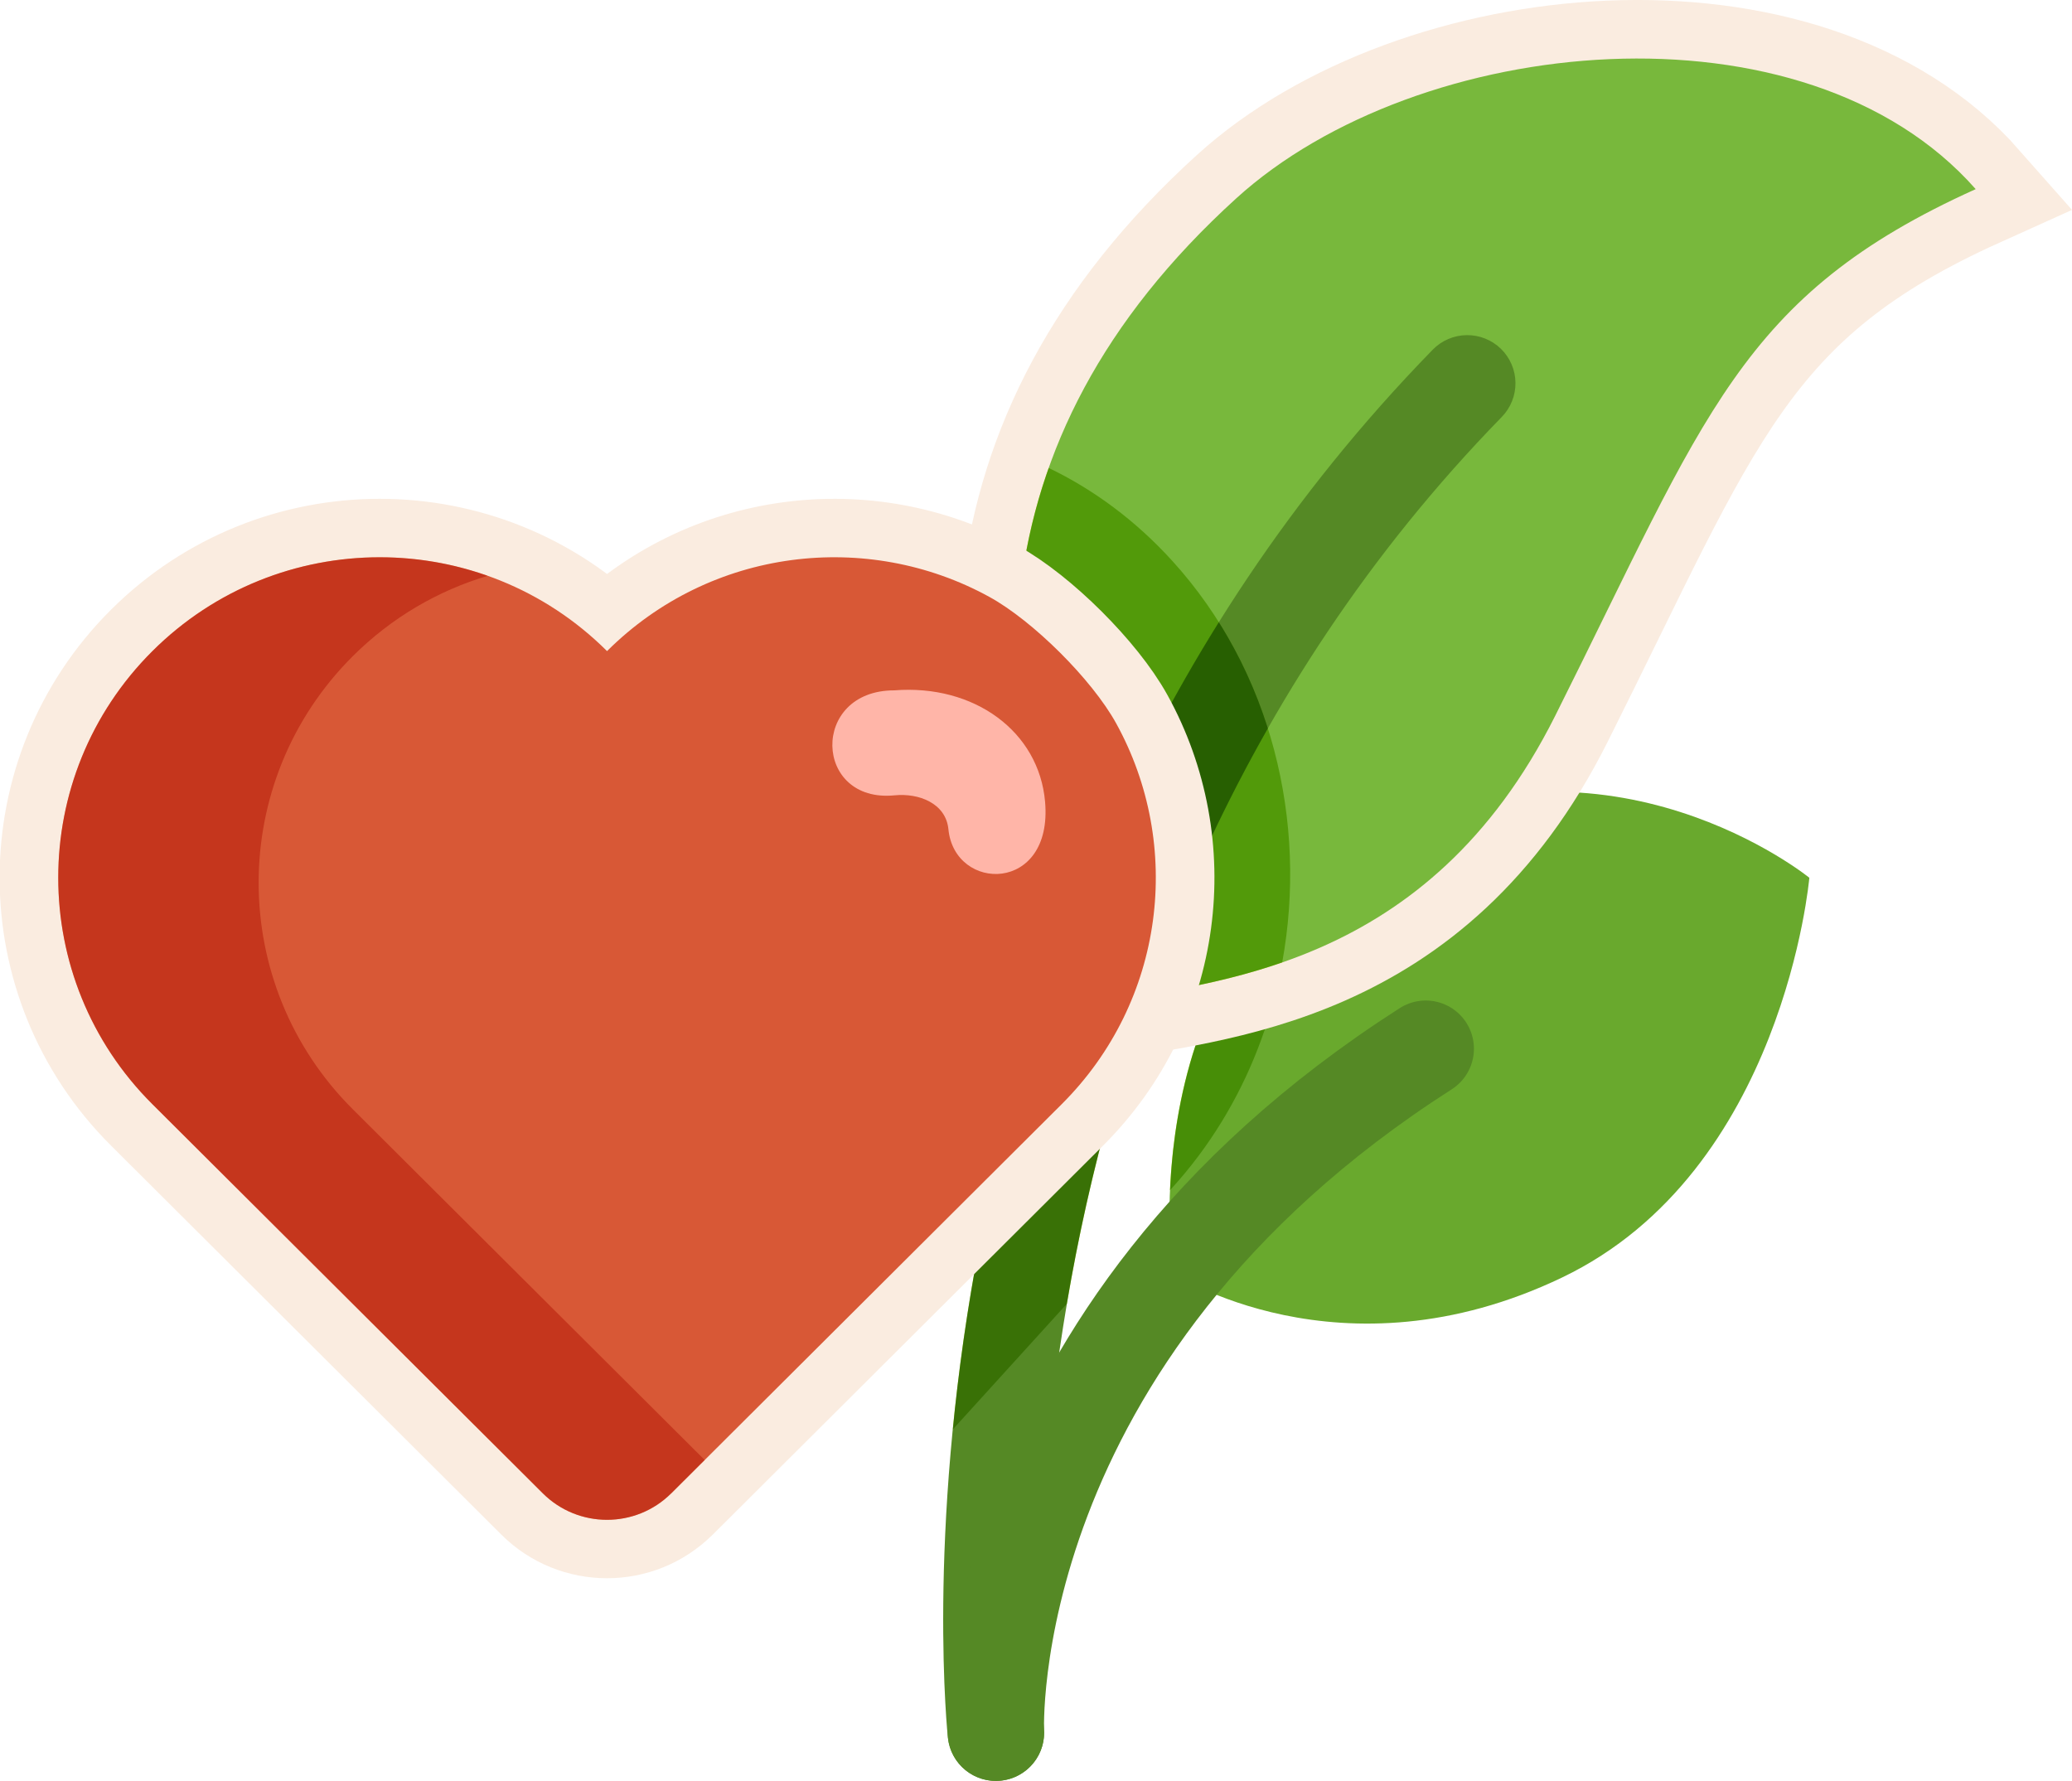
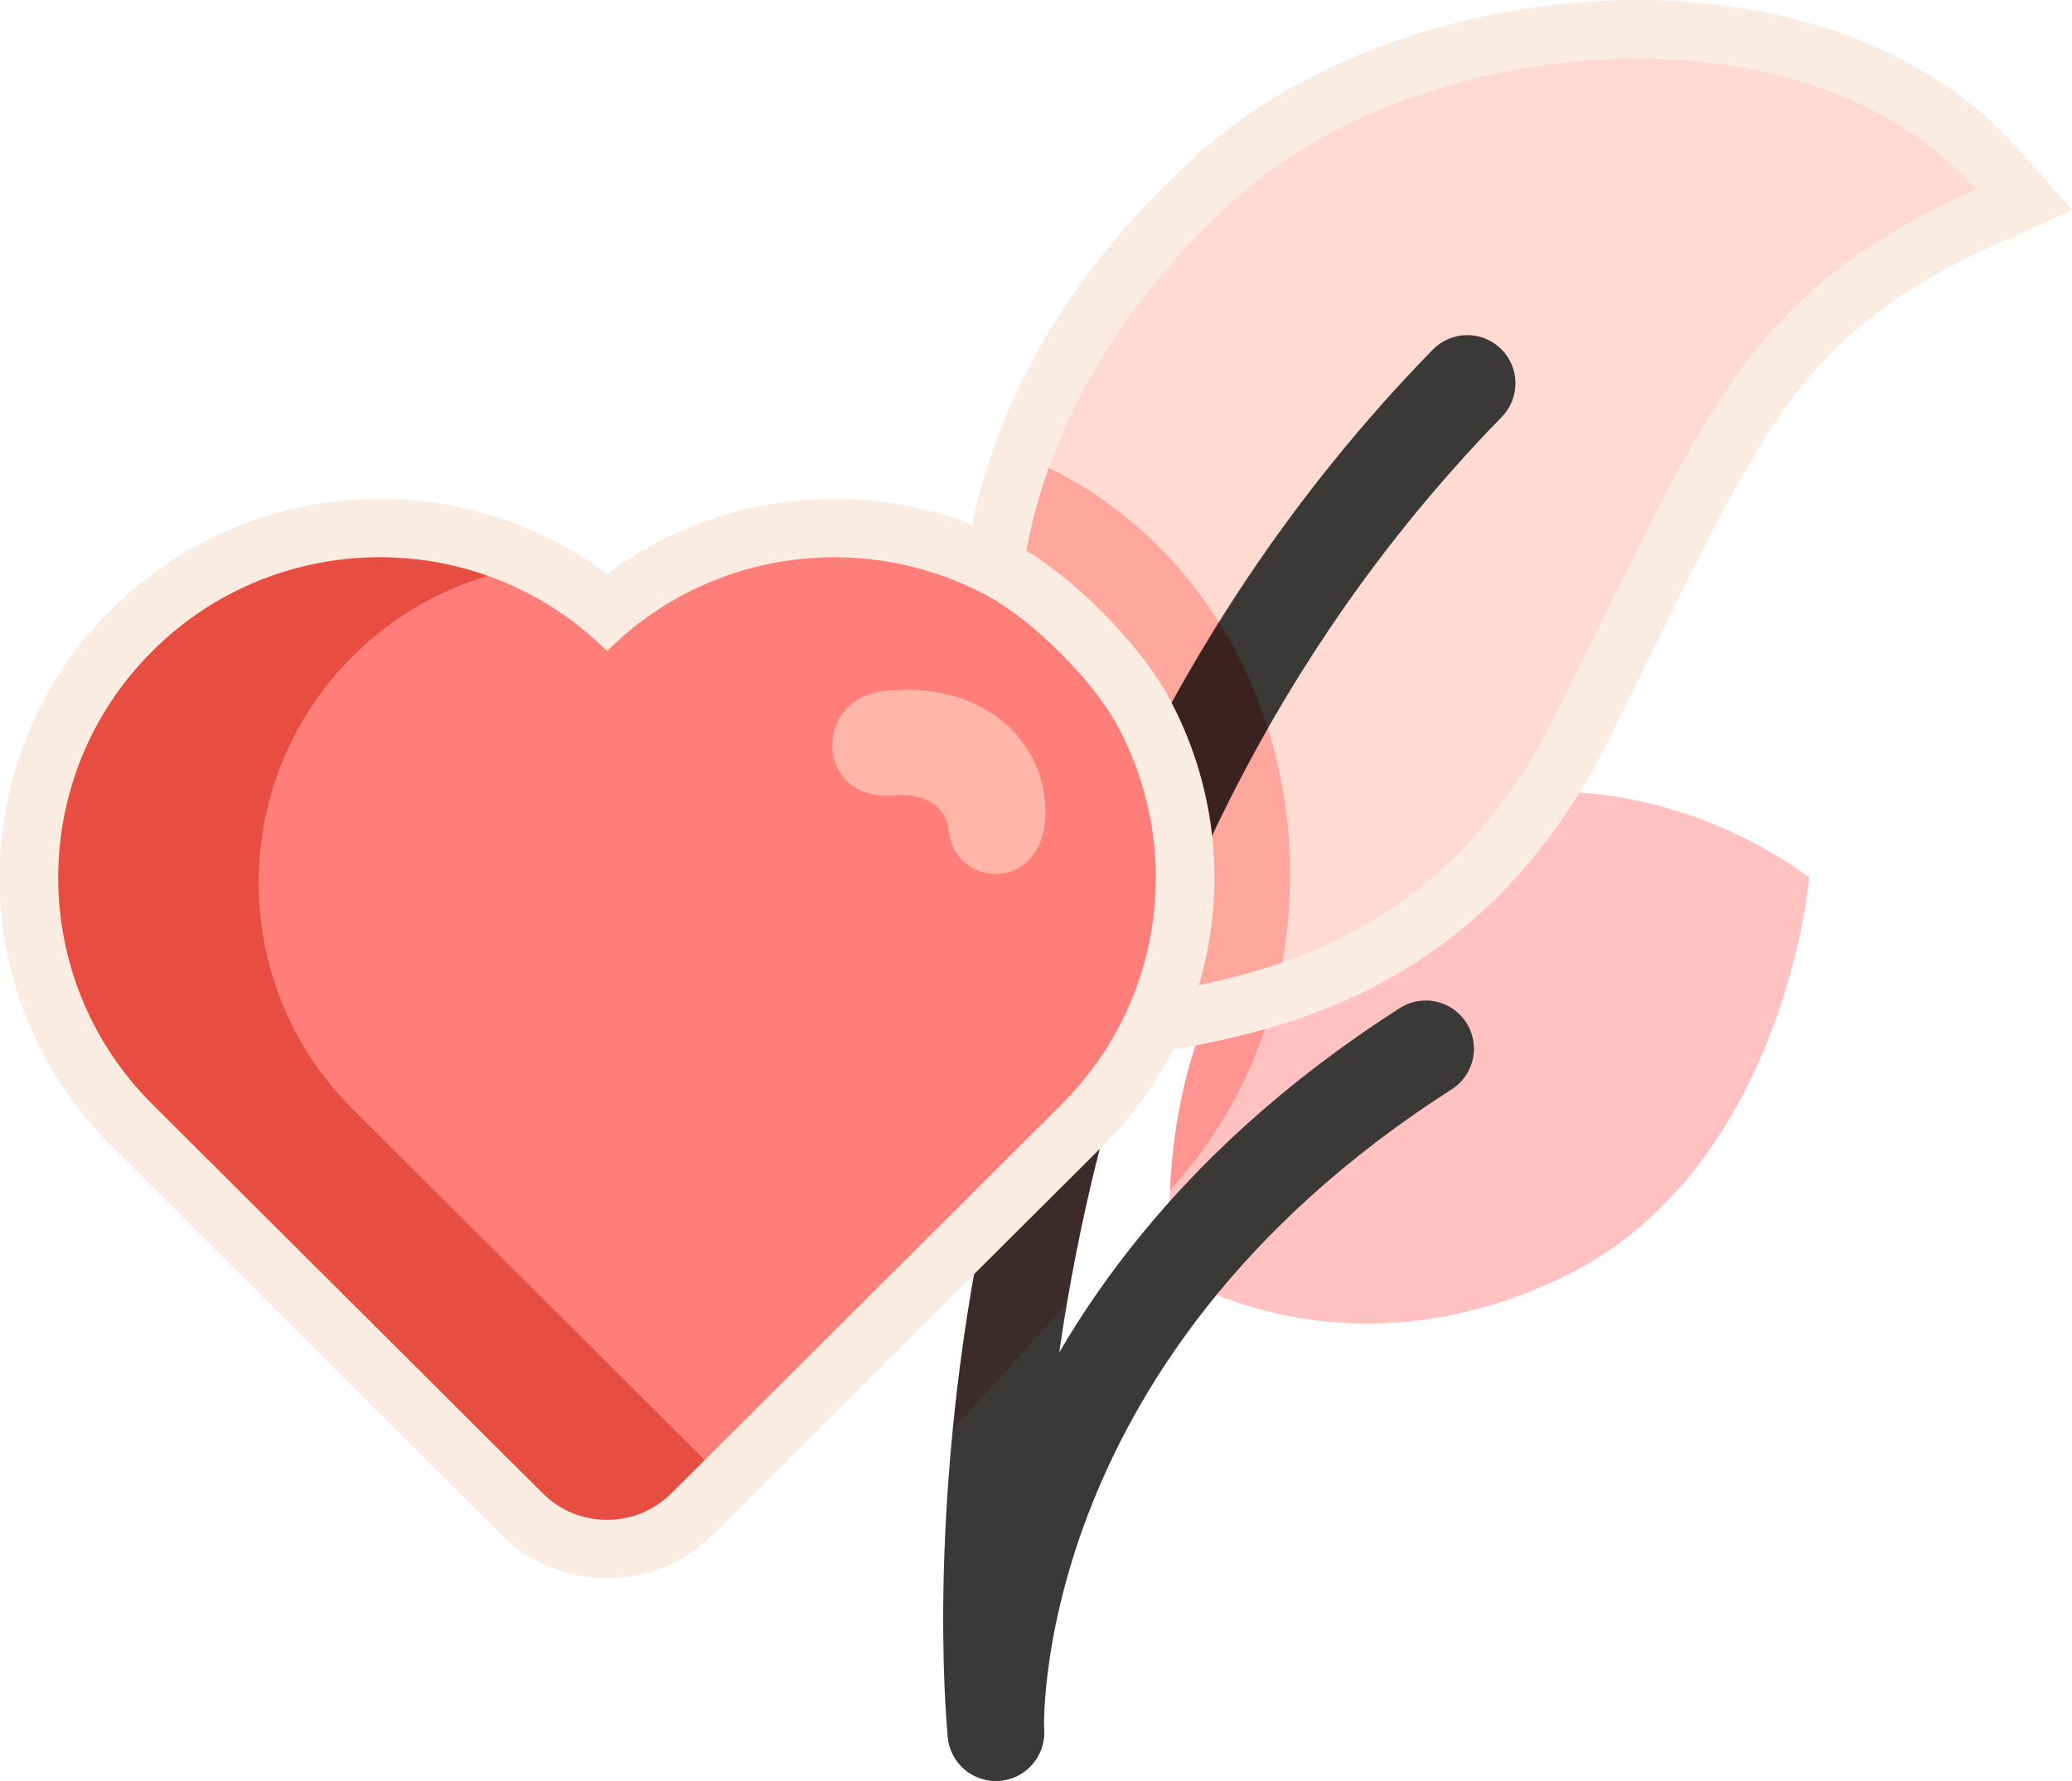
<svg xmlns="http://www.w3.org/2000/svg" width="36.541mm" height="31.409mm" viewBox="0 0 36.541 31.409" version="1.1" id="svg1">
  <defs id="defs1" />
  <g id="layer1" transform="translate(-69.07528,-99.27741)">
-     <path style="font-variation-settings:normal;opacity:1;vector-effect:none;fill:#69a92d;fill-opacity:1;stroke:none;stroke-width:0.265px;stroke-linecap:butt;stroke-linejoin:miter;stroke-miterlimit:4;stroke-dasharray:none;stroke-dashoffset:0;stroke-opacity:1;-inkscape-stroke:none;stop-color:#000000;stop-opacity:1" d="m 89.749,121.728 c 0,0 -0.746,-5.585 3.492,-7.704 4.238,-2.119 7.743,0.734 7.743,0.734 0,0 -0.448,5.176 -4.36,7.05 -3.912,1.875 -6.874,-0.08 -6.874,-0.08 z" id="path34" />
-     <path id="path51-6" style="mix-blend-mode:multiply;fill:#acd62a;fill-opacity:1;stroke:none;stroke-width:2.077;stroke-linecap:round;stroke-linejoin:round;stroke-miterlimit:9;stroke-dasharray:none;stroke-opacity:1;paint-order:stroke fill markers" d="m 132.831,91.991 c -1.745,1.498 -2.164,3.647 -2.233,5.043 l 0.044,-0.044 c 1.387,-1.387 2.116,-3.182 2.189,-4.999 z" transform="matrix(0.947418,0,0,1.043212,-34.0234,19.04298)" />
-     <path style="font-variation-settings:normal;opacity:1;fill:#78b83c;fill-opacity:1;stroke:#faece0;stroke-width:2.065;stroke-linecap:butt;stroke-linejoin:miter;stroke-miterlimit:4;stroke-dasharray:none;stroke-dashoffset:0;stroke-opacity:1;paint-order:stroke fill markers;stop-color:#000000;stop-opacity:1" d="m 88.34,116.982 c -2.015,-4.947 -2.204,-9.897 2.537,-14.206 3.2,-2.909 10.025,-3.586 13.041,-0.163 -4.157,1.875 -4.757,3.984 -7.417,9.291 -2.247,4.483 -6.005,4.685 -8.161,5.077 z" id="path33" />
-     <path style="fill:#558925;stroke-linecap:round" d="m 94.941,105.188 a 0.85,0.85 0 0 0 -0.598,0.256 c -10.082,10.334 -8.551,24.482 -8.551,24.482 a 0.85,0.85 0 0 0 0.936,0.756 0.85,0.85 0 0 0 0.756,-0.936 c 0,0 -1.403,-13.399 8.076,-23.115 a 0.85,0.85 0 0 0 -0.016,-1.203 0.85,0.85 0 0 0 -0.604,-0.24 z" id="path31" />
-     <path style="font-variation-settings:normal;opacity:1;fill:none;fill-opacity:1;stroke:#558925;stroke-width:1.7;stroke-linecap:round;stroke-linejoin:miter;stroke-miterlimit:4;stroke-dasharray:none;stroke-dashoffset:0;stroke-opacity:1;stop-color:#000000;stop-opacity:1" d="m 86.639,129.836 c 0,0 -0.334,-6.998 7.58,-12.063" id="path32" />
-     <path id="path51-2" style="mix-blend-mode:multiply;fill:#aed629;fill-opacity:1;stroke:none;stroke-width:2.077;stroke-linecap:round;stroke-linejoin:round;stroke-miterlimit:9;stroke-dasharray:none;stroke-opacity:1;paint-order:stroke fill markers" d="m 128.341,84.822 c -1.135,2.909 -0.566,5.986 0.813,9.06 0.959,-0.158 2.22,-0.285 3.534,-0.7 0.48,-2.378 -0.201,-4.945 -2.046,-6.789 -0.683,-0.683 -1.466,-1.207 -2.301,-1.571 z" transform="matrix(0.947418,0,0,1.043212,-34.0234,19.04299)" />
-     <path id="path51-0" style="mix-blend-mode:multiply;fill:#abd329;fill-opacity:1;stroke:none;stroke-width:2.077;stroke-linecap:round;stroke-linejoin:round;stroke-miterlimit:9;stroke-dasharray:none;stroke-opacity:1;paint-order:stroke fill markers" d="m 131.509,87.43 c -3.353,4.874 -4.555,9.978 -4.952,13.646 l 2.123,-2.123 c 0.539,-2.893 1.622,-6.344 3.741,-9.728 -0.218,-0.627 -0.522,-1.232 -0.912,-1.794 z" transform="matrix(0.947418,0,0,1.043212,-34.0234,19.04299)" />
-     <path id="rect34" style="opacity:1;fill:#d85836;fill-opacity:1;stroke:#faece0;stroke-width:2.733;stroke-linecap:round;stroke-linejoin:round;stroke-miterlimit:9;stroke-dasharray:none;stroke-opacity:1;paint-order:stroke fill markers" d="m 121.544,106.089 9.099,-9.099 c 2.413,-2.413 2.836,-6.063 1.268,-8.91 -0.562,-1.021 -1.934,-2.392 -2.954,-2.954 -2.847,-1.568 -6.496,-1.145 -8.91,1.268 -2.926,-2.926 -7.67,-2.926 -10.596,3.65e-4 -2.926,2.926 -2.926,7.67 0,10.595 l 9.099,9.099 a 2.117,2.117 180 0 0 2.993,0 z" transform="matrix(0.7566763,0,0,0.7542109,-11.05596,45.60115)" />
+     <path style="font-variation-settings:normal;opacity:1;vector-effect:none;fill:#ffc2c0;fill-opacity:1;stroke:none;stroke-width:0.265px;stroke-linecap:butt;stroke-linejoin:miter;stroke-miterlimit:4;stroke-dasharray:none;stroke-dashoffset:0;stroke-opacity:1;-inkscape-stroke:none;stop-color:#000000;stop-opacity:1" d="m 89.749,121.728 c 0,0 -0.746,-5.585 3.492,-7.704 4.238,-2.119 7.743,0.734 7.743,0.734 0,0 -0.448,5.176 -4.36,7.05 -3.912,1.875 -6.874,-0.08 -6.874,-0.08 z" id="path34" />
+     <path id="path51-6" style="mix-blend-mode:multiply;fill:#ffc2c0;fill-opacity:1;stroke:none;stroke-width:2.077;stroke-linecap:round;stroke-linejoin:round;stroke-miterlimit:9;stroke-dasharray:none;stroke-opacity:1;paint-order:stroke fill markers" d="m 132.831,91.991 c -1.745,1.498 -2.164,3.647 -2.233,5.043 l 0.044,-0.044 c 1.387,-1.387 2.116,-3.182 2.189,-4.999 z" transform="matrix(0.947418,0,0,1.043212,-34.0234,19.04298)" />
+     <path style="font-variation-settings:normal;opacity:1;fill:#ffdad1;fill-opacity:1;stroke:#faece0;stroke-width:2.065;stroke-linecap:butt;stroke-linejoin:miter;stroke-miterlimit:4;stroke-dasharray:none;stroke-dashoffset:0;stroke-opacity:1;paint-order:stroke fill markers;stop-color:#000000;stop-opacity:1" d="m 88.34,116.982 c -2.015,-4.947 -2.204,-9.897 2.537,-14.206 3.2,-2.909 10.025,-3.586 13.041,-0.163 -4.157,1.875 -4.757,3.984 -7.417,9.291 -2.247,4.483 -6.005,4.685 -8.161,5.077 z" id="path33" />
+     <path style="fill:#3b3838;fill-opacity:1;stroke-linecap:round" d="m 94.941,105.188 a 0.85,0.85 0 0 0 -0.598,0.256 c -10.082,10.334 -8.551,24.482 -8.551,24.482 a 0.85,0.85 0 0 0 0.936,0.756 0.85,0.85 0 0 0 0.756,-0.936 c 0,0 -1.403,-13.399 8.076,-23.115 a 0.85,0.85 0 0 0 -0.016,-1.203 0.85,0.85 0 0 0 -0.604,-0.24 z" id="path31" />
+     <path style="font-variation-settings:normal;opacity:1;fill:none;fill-opacity:1;stroke:#3b3838;stroke-width:1.7;stroke-linecap:round;stroke-linejoin:miter;stroke-miterlimit:4;stroke-dasharray:none;stroke-dashoffset:0;stroke-opacity:1;stop-color:#000000;stop-opacity:1" d="m 86.639,129.836 c 0,0 -0.334,-6.998 7.58,-12.063" id="path32" />
+     <path id="path51-2" style="mix-blend-mode:multiply;fill:#ffc2c0;fill-opacity:1;stroke:none;stroke-width:2.077;stroke-linecap:round;stroke-linejoin:round;stroke-miterlimit:9;stroke-dasharray:none;stroke-opacity:1;paint-order:stroke fill markers" d="m 128.341,84.822 c -1.135,2.909 -0.566,5.986 0.813,9.06 0.959,-0.158 2.22,-0.285 3.534,-0.7 0.48,-2.378 -0.201,-4.945 -2.046,-6.789 -0.683,-0.683 -1.466,-1.207 -2.301,-1.571 z" transform="matrix(0.947418,0,0,1.043212,-34.0234,19.04299)" />
+     <path id="path51-0" style="mix-blend-mode:multiply;fill:#ffc2c0;fill-opacity:1;stroke:none;stroke-width:2.077;stroke-linecap:round;stroke-linejoin:round;stroke-miterlimit:9;stroke-dasharray:none;stroke-opacity:1;paint-order:stroke fill markers" d="m 131.509,87.43 c -3.353,4.874 -4.555,9.978 -4.952,13.646 l 2.123,-2.123 c 0.539,-2.893 1.622,-6.344 3.741,-9.728 -0.218,-0.627 -0.522,-1.232 -0.912,-1.794 z" transform="matrix(0.947418,0,0,1.043212,-34.0234,19.04299)" />
+     <path id="rect34" style="opacity:1;fill:#ff7e79;fill-opacity:1;stroke:#faece0;stroke-width:2.733;stroke-linecap:round;stroke-linejoin:round;stroke-miterlimit:9;stroke-dasharray:none;stroke-opacity:1;paint-order:stroke fill markers" d="m 121.544,106.089 9.099,-9.099 c 2.413,-2.413 2.836,-6.063 1.268,-8.91 -0.562,-1.021 -1.934,-2.392 -2.954,-2.954 -2.847,-1.568 -6.496,-1.145 -8.91,1.268 -2.926,-2.926 -7.67,-2.926 -10.596,3.65e-4 -2.926,2.926 -2.926,7.67 0,10.595 l 9.099,9.099 a 2.117,2.117 180 0 0 2.993,0 z" transform="matrix(0.7566763,0,0,0.7542109,-11.05596,45.60115)" />
    <path style="font-variation-settings:normal;opacity:1;vector-effect:none;fill:#ffb5a8;fill-opacity:1;stroke:none;stroke-width:0.265px;stroke-linecap:butt;stroke-linejoin:miter;stroke-miterlimit:4;stroke-dasharray:none;stroke-dashoffset:0;stroke-opacity:1;-inkscape-stroke:none;stop-color:#000000;stop-opacity:1" d="m 84.845,111.453 c 1.409,-0.112 2.553,0.723 2.661,1.965 0.141,1.615 -1.595,1.6 -1.705,0.484 -0.045,-0.46 -0.525,-0.64 -0.947,-0.598 -1.434,0.144 -1.495,-1.851 -0.009,-1.851 z" id="path54" />
    <path id="rect34-7" style="mix-blend-mode:multiply;fill:#e89c88;fill-opacity:1;stroke:none;stroke-width:2.065;stroke-linecap:round;stroke-linejoin:round;stroke-miterlimit:9;stroke-dasharray:none;stroke-opacity:1;paint-order:stroke fill markers" d="m 75.772,109.106 c -1.451,5e-5 -2.902,0.552 -4.009,1.655 -2.214,2.207 -2.214,5.785 0,7.991 l 6.885,6.863 c 0.625,0.623 1.64,0.623 2.265,0 l 0.59,-0.588 -6.206,-6.186 c -2.214,-2.207 -2.214,-5.785 0,-7.991 0.687,-0.685 1.507,-1.157 2.378,-1.417 -0.614,-0.218 -1.259,-0.327 -1.903,-0.327 z" />
  </g>
</svg>
